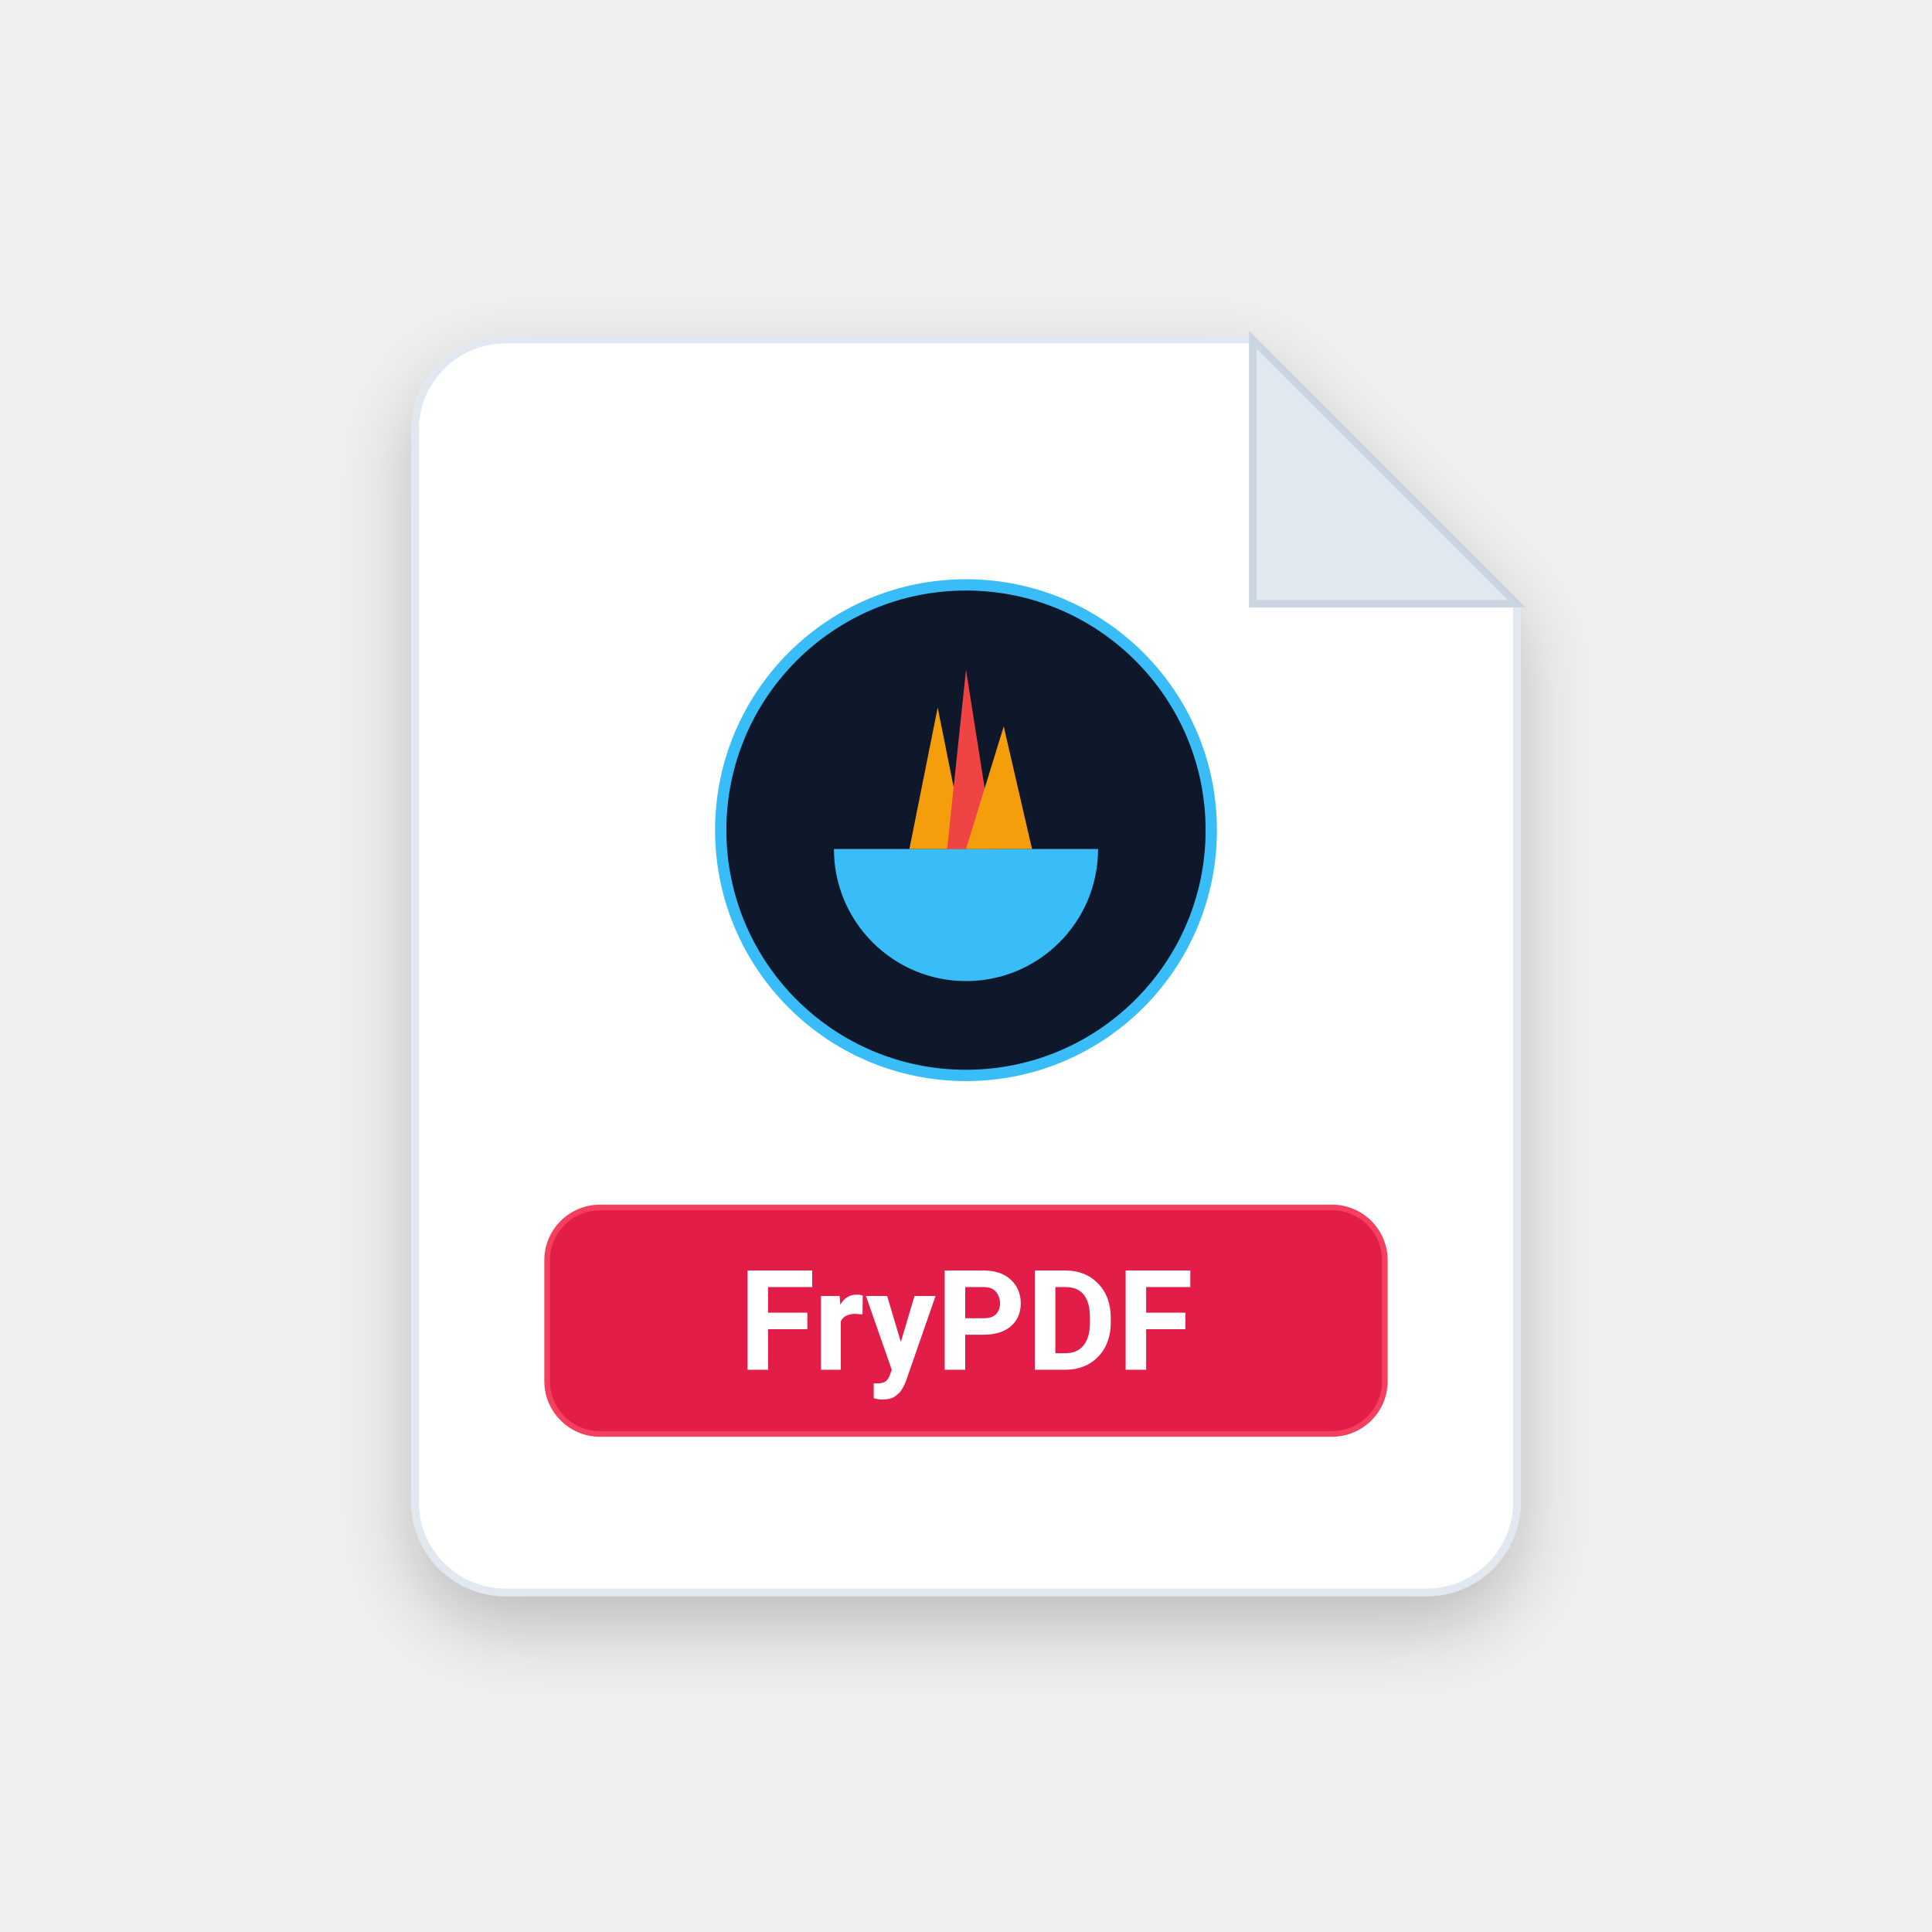
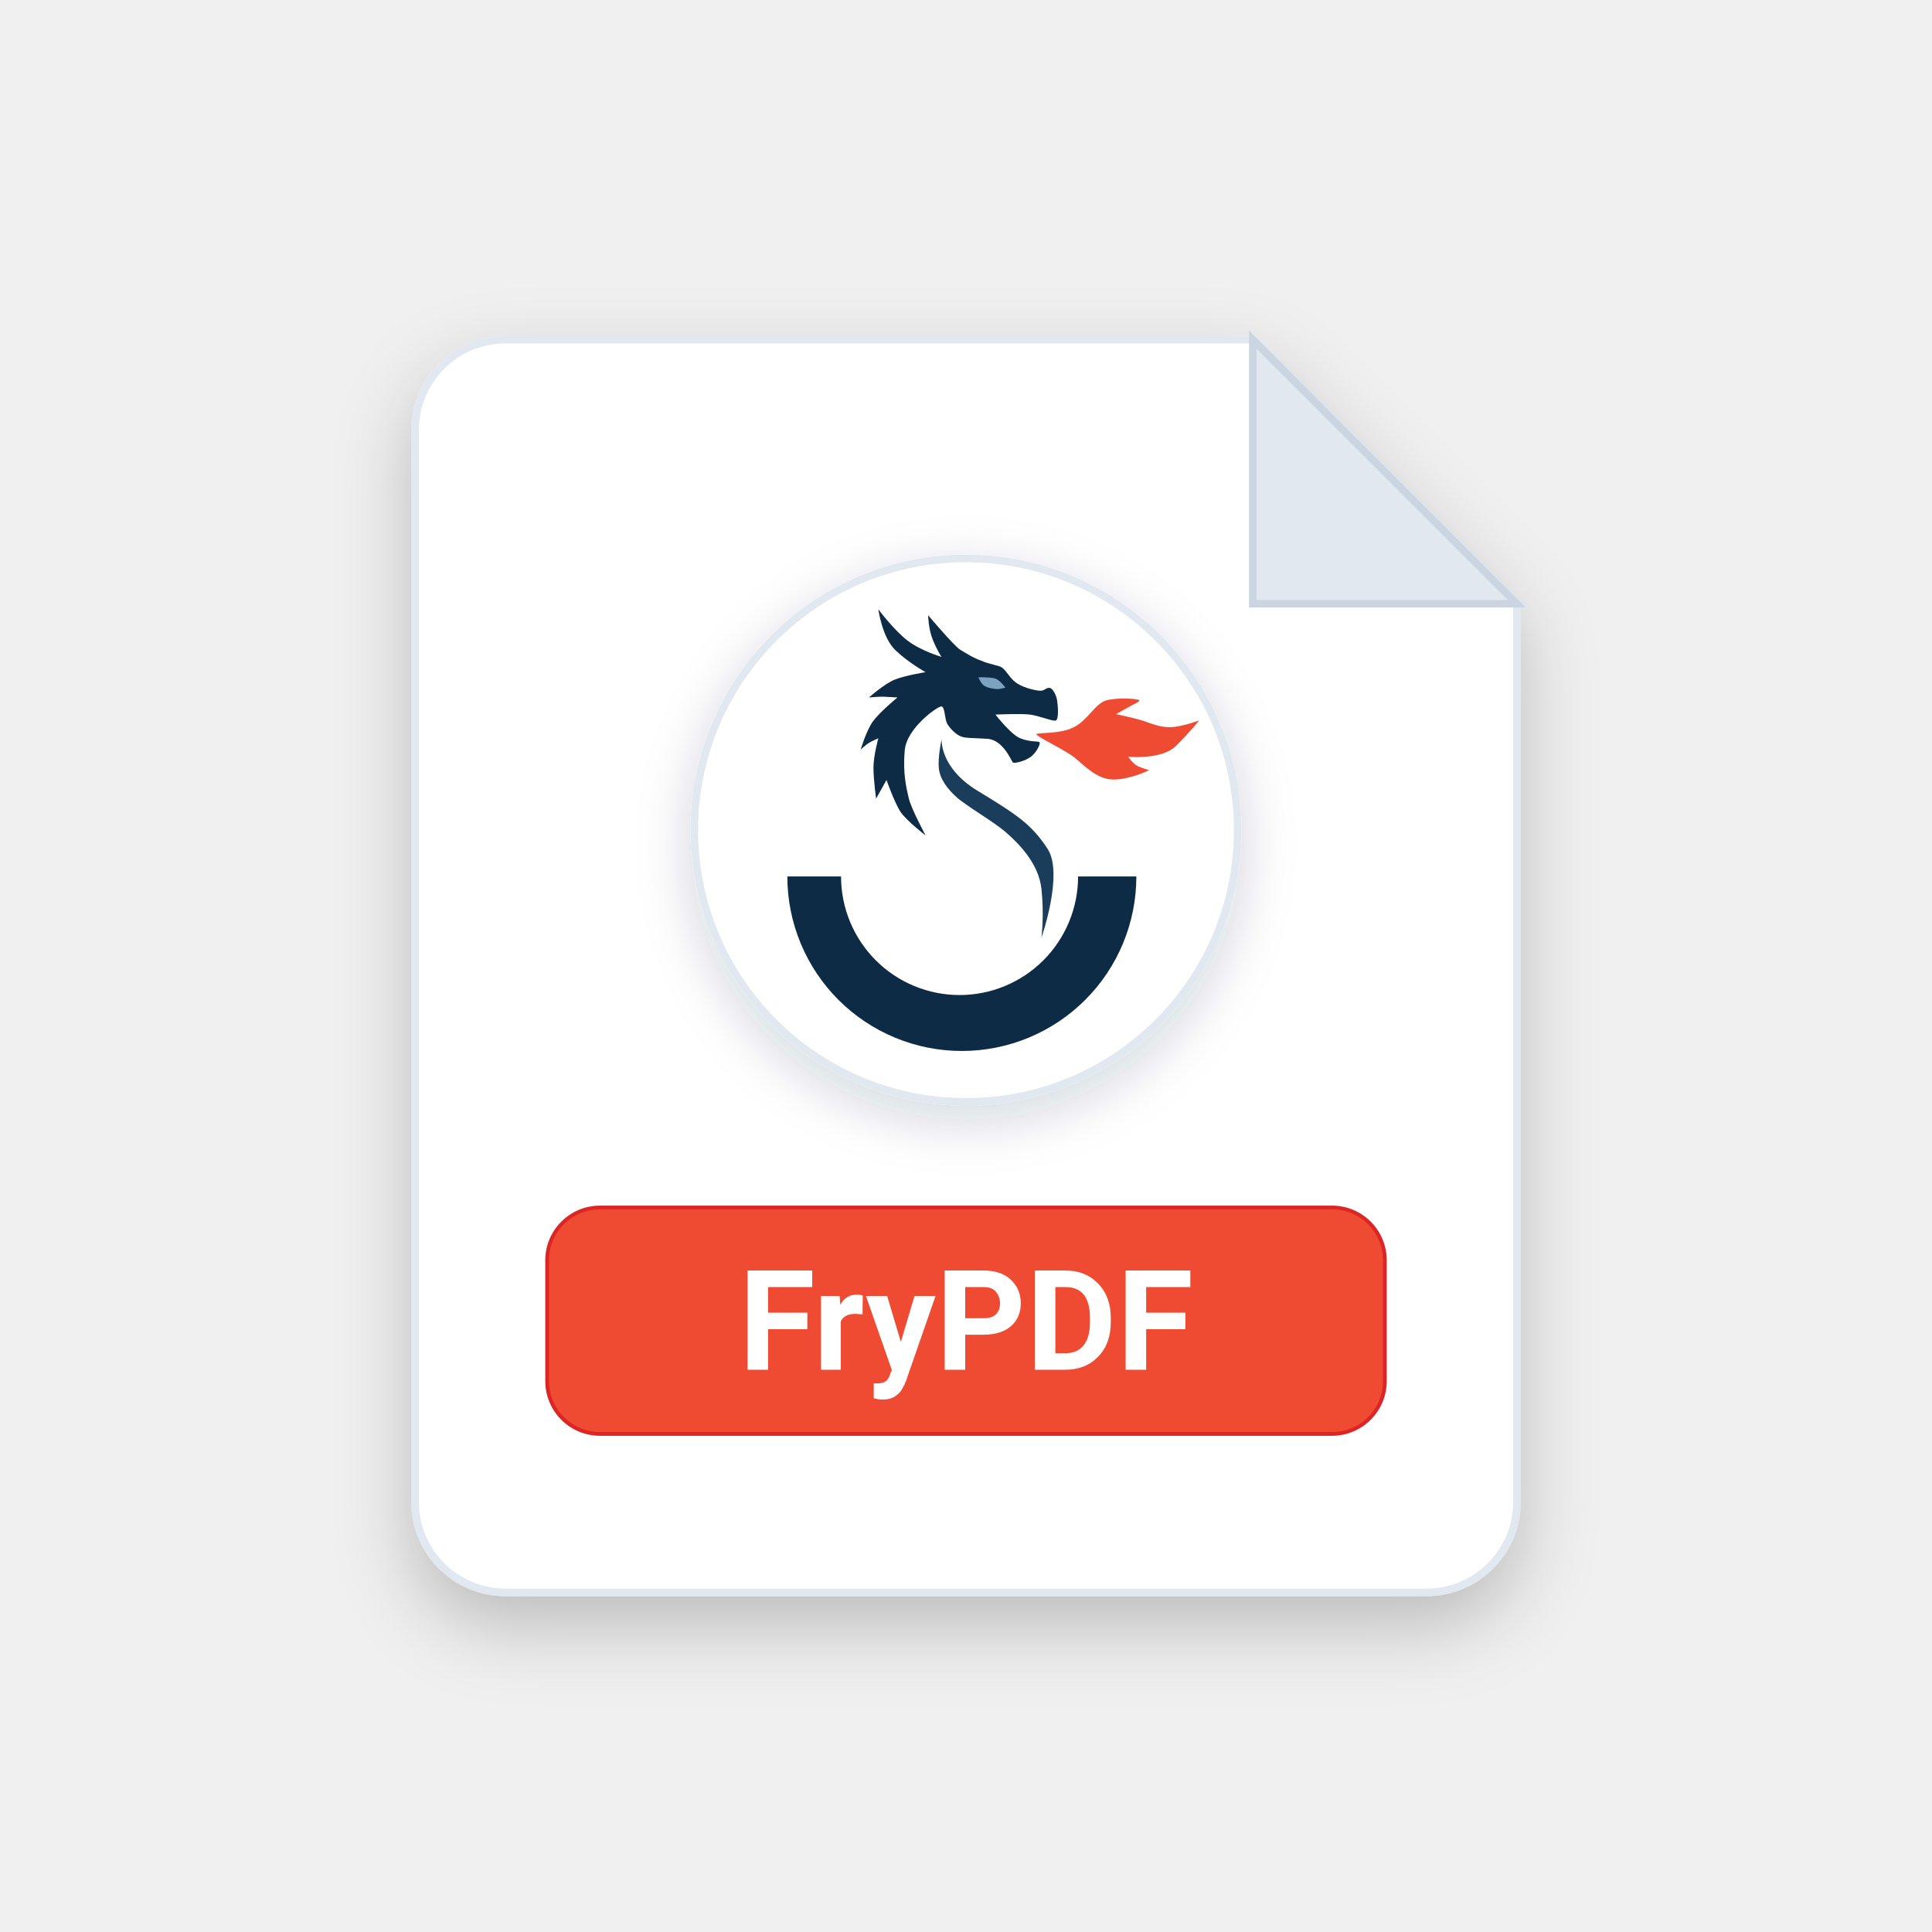
<svg xmlns="http://www.w3.org/2000/svg" width="1024" height="1024" viewBox="0 0 1024 1024" fill="none">
  <defs>
    <filter id="docShadow" x="0" y="0" width="1024" height="1024" filterUnits="userSpaceOnUse">
      <feDropShadow dx="0" dy="16" stdDeviation="20" flood-color="#000000" flood-opacity="0.22" />
+     </filter>
+     <filter id="badgeShadow" x="0" y="0" width="1024" height="1024" filterUnits="userSpaceOnUse">
+       <feDropShadow dx="0" dy="8" stdDeviation="14" flood-color="#0D2B45" flood-opacity="0.18" />
    </filter>
  </defs>
  <g filter="url(#docShadow)">
    <path d="M 268 180 L 664 180 L 804 320 L 804 796 A 48 48 0 0 1 756 844 L 268 844 A 48 48 0 0 1 220 796 L 220 228 A 48 48 0 0 1 268 180 Z" fill="#FFFFFF" stroke="#E2E8F0" stroke-width="4" />
    <path d="M 664 180 L 664 320 L 804 320 Z" fill="#E2E8F0" stroke="#CBD5E1" stroke-width="4" />
  </g>
-   <circle cx="512" cy="440" r="130" fill="#0F172A" stroke="#38BDF8" stroke-width="6" />
-   <path d="M 442 450 A 70 70 0 0 0 582 450 Z" fill="#38BDF8" />
-   <polygon points="482,450 497,375 512,450" fill="#F59E0B" />
-   <polygon points="502,450 512,355 527,450" fill="#EF4444" />
-   <polygon points="512,450 532,385 547,450" fill="#F59E0B" />
-   <rect x="290" y="640" width="444" height="120" rx="28" fill="#E11D48" stroke="#F43F5E" stroke-width="3" />
+   <g filter="url(#badgeShadow)">
+     <circle cx="512" cy="440" r="144" fill="#FFFFFF" stroke="#E2E8F0" stroke-width="4" />
+   </g>
+   <g transform="translate(376, 304) scale(0.0537125)">
+     <path d="M2474 751C2532.5 786.5 2609.5 835.5 2682.5 859.5C2768.74 897.828 2854.61 905.811 2884 925.5C2935.5 960 2964.5 1038.74 3038 1085C3111.5 1131.26 3226 1156 3267 1156.5C3308 1157 3322.5 1124 3356 1128C3389.5 1132 3422.5 1199.5 3431 1251C3439.5 1302.5 3449.5 1442 3417.5 1450.5C3385.5 1459 3252 1403 3164 1391.5C3076 1380 2823 1391.5 2823 1391.5C2823 1391.5 2973 1587.5 3068.5 1626C3164 1664.5 3244.5 1651.5 3257.5 1664.5C3270.5 1677.5 3226.5 1772 3164 1813.5C3101.5 1855 3011 1874.5 2995.5 1864.5C2980 1854.5 2903 1640.5 2742 1630.5C2581 1620.5 2531 1626 2481.5 1607C2432 1588 2370.5 1526 2345.5 1479.5C2320.5 1433 2325 1310 2287.5 1311C2250 1312 1948 1522.5 1927.5 1743C1907 1963.5 1943 2117.5 1968 2220.5C1993 2323.5 2133 2584 2133 2584C2133 2584 1945.5 2439.5 1887 2353C1828.5 2266.5 1747.5 2037 1747.5 2037L1645 2220.5C1645 2220.5 1619 2037 1619 1916C1619 1795 1667 1626 1667 1626C1667 1626 1633 1639 1589.5 1662C1546 1685 1493 1736.5 1493 1736.5C1493 1736.5 1547.5 1549 1615 1457C1682.5 1365 1855.5 1222.5 1855.5 1222.5C1855.5 1222.5 1751.5 1217 1717.5 1215C1683.5 1213 1575 1222.5 1575 1222.5C1575 1222.5 1727.5 1086 1832.5 1045C1937.5 1004 2133 973 2133 973C2133 973 1961 878 1832.5 753C1704 628 1667 353 1667 353C1667 353 1824.5 563.337 1958.5 664C2092.5 764.663 2290.5 822.5 2290.5 822.5C2290.5 822.5 2245.5 757 2203 650C2160.5 543 2158.5 411.5 2158.5 411.5C2158.5 411.5 2415.5 715.5 2474 751Z" fill="#0D2B45" />
+     <path d="M2291.5 1633C2291.5 1633 2268.5 1913.5 2645.5 2143C3022.5 2372.5 3176.5 2469.5 3337 2716C3497.5 2962.5 3276.5 3592.5 3276.5 3592.5C3276.5 3592.5 3305 3376 3276.5 3111C3248 2846 3028 2641.5 2916 2545C2804 2448.5 2527 2287.5 2437.5 2205.5C2348 2123.5 2273.5 2027.5 2263.5 1917.5C2253.5 1807.5 2291.5 1633 2291.5 1633Z" fill="#1A3D5C" />
+     <path d="M3923.5 1249.38C4041 1220.88 4226 1235.38 4240.5 1249.38C4255 1263.38 4188.34 1286.7 4122 1325.38C4063.62 1359.41 4013 1386.88 4013 1386.88C4013 1386.88 4199.5 1427.38 4269 1449.38C4338.5 1471.38 4440 1518.88 4550.5 1515.88C4661 1512.88 4833 1449.38 4833 1449.38C4833 1449.38 4741 1566.38 4601.5 1702.88C4462 1839.38 4132.5 1807.38 4132.5 1807.38C4132.5 1807.38 4177.5 1873.38 4218.5 1895.38C4259.5 1917.38 4338.5 1940.38 4338.5 1940.38C4338.5 1940.38 4153 2032.38 3987 2032.38C3821 2032.38 3695.5 1889.38 3603 1815.38C3510.5 1741.38 3227 1608.38 3227 1586.38C3227 1564.38 3453 1589.54 3597 1515.88C3741 1442.22 3806 1277.88 3923.5 1249.38Z" fill="#EE4B32" />
+     <path d="M4213 2989C4213 3215.14 4168.46 3439.06 4081.92 3647.98C3995.38 3856.9 3868.54 4046.74 3708.64 4206.64C3548.74 4366.54 3358.9 4493.38 3149.98 4579.92C2941.06 4666.46 2717.14 4711 2491 4711C2264.86 4711 2040.94 4666.46 1832.02 4579.92C1623.1 4493.38 1433.26 4366.54 1273.36 4206.64C1113.46 4046.74 986.618 3856.9 900.079 3647.98C813.541 3439.06 769 3215.14 769 2989H1299C1299 3142.65 1329.25 3294.79 1388.02 3436.74C1446.8 3578.69 1532.94 3707.67 1641.54 3816.31C1750.14 3924.96 1879.06 4011.14 2020.95 4069.94C2162.84 4128.74 2314.92 4159 2468.5 4159C2622.08 4159 2774.16 4128.74 2916.05 4069.94C3057.94 4011.14 3186.86 3924.96 3295.46 3816.32C3404.06 3707.67 3490.2 3578.69 3548.98 3436.74C3607.75 3294.79 3638 3142.65 3638 2989H4213Z" fill="#0D2B45" />
+     <path d="M2654.5 1023.5C2654.5 1023.5 2753.5 1021 2810 1033C2866.5 1045 2920 1126 2920 1126C2920 1126 2872 1139 2847 1140C2822 1141 2757.5 1132.5 2718.5 1111.5C2679.5 1090.5 2654.5 1023.5 2654.5 1023.5Z" fill="#7CA2C2" />
+   </g>
+   <rect x="290" y="640" width="444" height="120" rx="28" fill="#EE4B32" stroke="#DC2626" stroke-width="2" />
  <text x="512" y="726" fill="#FFFFFF" font-family="-apple-system, BlinkMacSystemFont, 'Segoe UI', Roboto, Helvetica, Arial, sans-serif" font-size="74" font-weight="bold" text-anchor="middle">FryPDF</text>
</svg>
